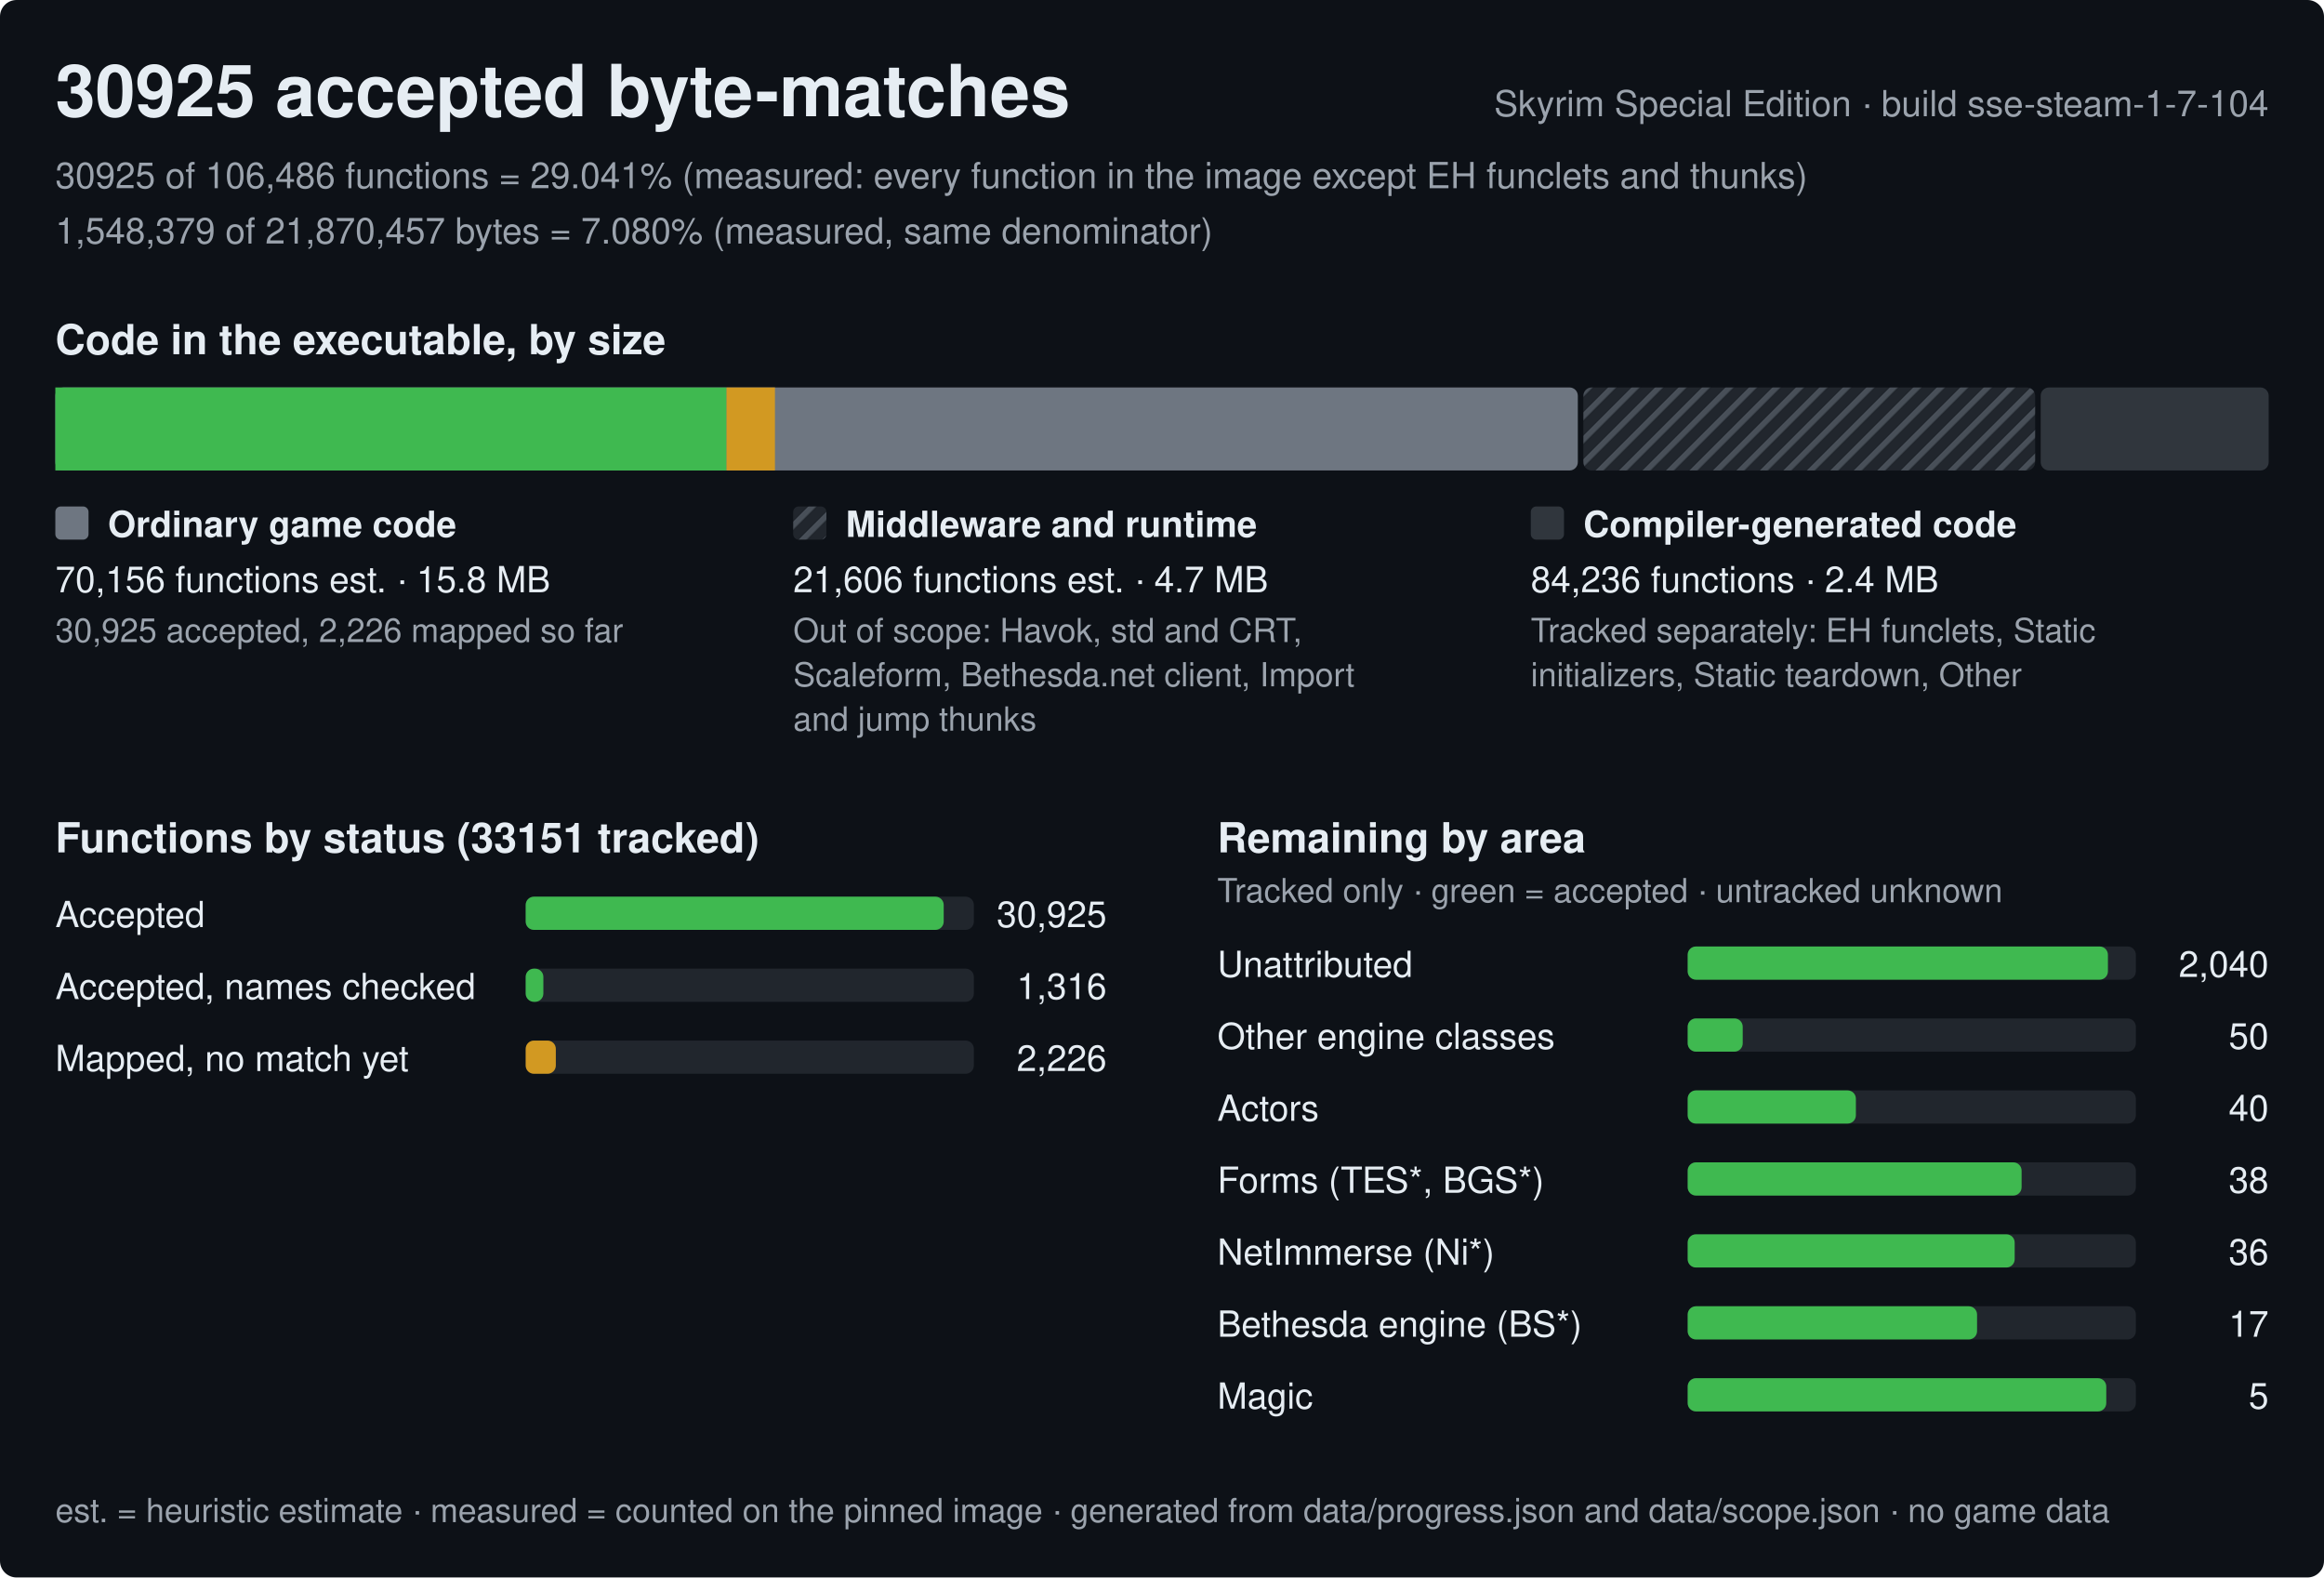
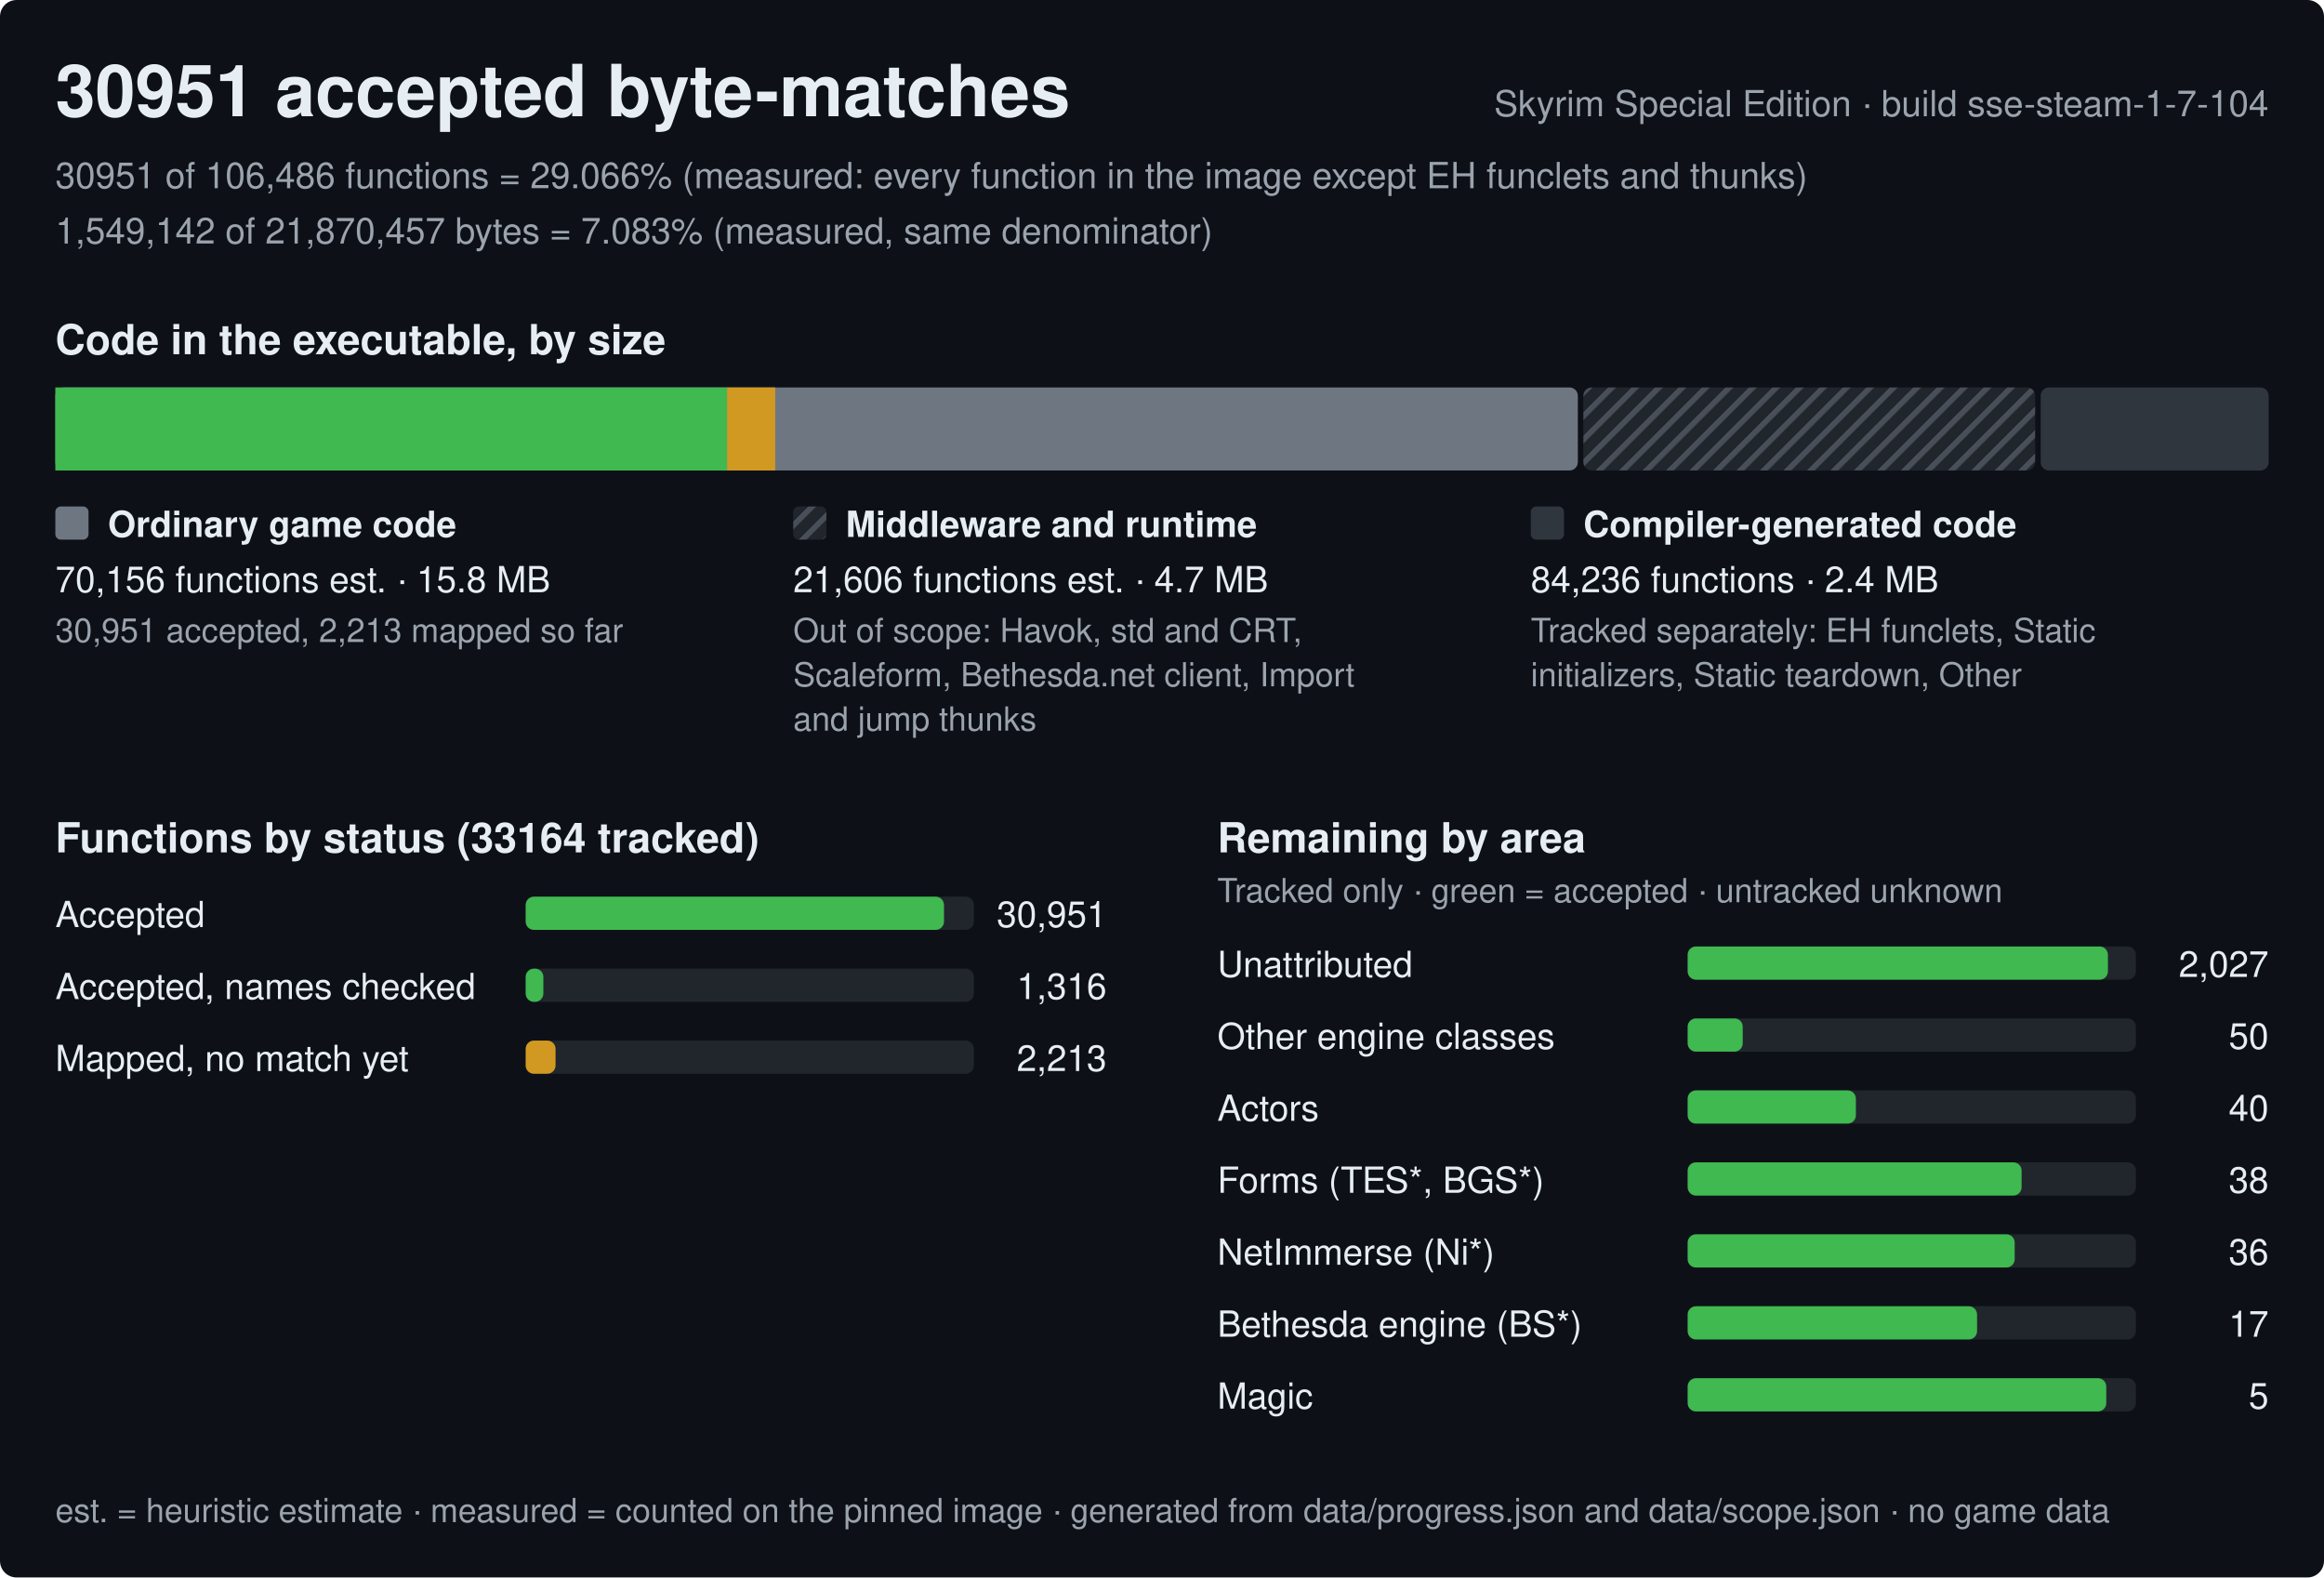
<svg xmlns="http://www.w3.org/2000/svg" width="840" height="570" viewBox="0 0 840 570" role="img" aria-label="Progress of the Skyrim Special Edition byte-matching reconstruction, build sse-steam-1-7-104">
  <style>text{font-family:-apple-system,BlinkMacSystemFont,'Segoe UI',Helvetica,Arial,sans-serif;fill:#e6edf3;white-space:pre}.h{font-size:26px;font-weight:600}.st{font-size:15px;font-weight:600}.lb{font-size:13px;font-weight:600}.bl{font-size:12px;font-weight:600;stroke:#0d1117;stroke-width:3px;paint-order:stroke;stroke-linejoin:round}.rl{font-size:13px}.fn{font-size:12px;fill:#9ba3ad}.mu{fill:#9ba3ad}</style>
  <defs>
    <pattern id="hx" width="6" height="6" patternUnits="userSpaceOnUse" patternTransform="rotate(45)">
      <rect width="6" height="6" fill="#21262d" />
      <rect width="2" height="6" fill="#484f58" />
    </pattern>
  </defs>
  <rect width="840" height="570" rx="6" fill="#0d1117" />
-   <text x="20" y="42" class="h">30925 accepted byte-matches</text>
+   <text x="20" y="42" class="h">30951 accepted byte-matches</text>
  <text x="820" y="42" class="rl mu" text-anchor="end">Skyrim Special Edition · build sse-steam-1-7-104</text>
-   <text x="20" y="68" class="rl mu">30925 of 106,486 functions = 29.041% (measured: every function in the image except EH funclets and thunks)</text>
-   <text x="20" y="88" class="rl mu">1,548,379 of 21,870,457 bytes = 7.080% (measured, same denominator)</text>
+   <text x="20" y="68" class="rl mu">30951 of 106,486 functions = 29.066% (measured: every function in the image except EH funclets and thunks)</text>
+   <text x="20" y="88" class="rl mu">1,549,142 of 21,870,457 bytes = 7.083% (measured, same denominator)</text>
  <text x="20" y="128" class="st">Code in the executable, by size</text>
  <rect x="20" y="140" width="550.3" height="30" rx="3" fill="#6e7681" />
-   <rect x="20" y="140" width="242.6" height="30" fill="#3fb950" />
-   <rect x="262.6" y="140" width="17.5" height="30" fill="#d29922" />
+   <rect x="20" y="140" width="242.8" height="30" fill="#3fb950" />
+   <rect x="262.8" y="140" width="17.4" height="30" fill="#d29922" />
  <rect x="572.3" y="140" width="163.3" height="30" rx="3" fill="url(#hx)" />
  <rect x="737.6" y="140" width="82.4" height="30" rx="3" fill="#30363d" />
  <rect x="20" y="183" width="12" height="12" rx="2" fill="#6e7681" />
  <text x="39" y="194" class="lb">Ordinary game code</text>
  <text x="20" y="214" class="rl">70,156 functions est. · 15.8 MB</text>
-   <text x="20" y="232" class="fn">30,925 accepted, 2,226 mapped so far</text>
+   <text x="20" y="232" class="fn">30,951 accepted, 2,213 mapped so far</text>
  <rect x="286.7" y="183" width="12" height="12" rx="2" fill="url(#hx)" />
  <text x="305.7" y="194" class="lb">Middleware and runtime</text>
  <text x="286.7" y="214" class="rl">21,606 functions est. · 4.7 MB</text>
  <text x="286.7" y="232" class="fn">Out of scope: Havok, std and CRT,</text>
  <text x="286.7" y="248" class="fn">Scaleform, Bethesda.net client, Import</text>
  <text x="286.7" y="264" class="fn">and jump thunks</text>
  <rect x="553.3" y="183" width="12" height="12" rx="2" fill="#30363d" />
  <text x="572.3" y="194" class="lb">Compiler-generated code</text>
  <text x="553.3" y="214" class="rl">84,236 functions · 2.4 MB</text>
  <text x="553.3" y="232" class="fn">Tracked separately: EH funclets, Static</text>
  <text x="553.3" y="248" class="fn">initializers, Static teardown, Other</text>
-   <text x="20" y="308" class="st">Functions by status (33151 tracked)</text>
+   <text x="20" y="308" class="st">Functions by status (33164 tracked)</text>
  <text x="20" y="335" class="rl">Accepted</text>
  <rect x="190" y="324" width="162.0" height="12" rx="3" fill="#21262d" />
-   <rect x="190" y="324" width="151.1" height="12" rx="3" fill="#3fb950" />
-   <text x="400.0" y="335" class="rl" text-anchor="end">30,925</text>
+   <rect x="190" y="324" width="151.2" height="12" rx="3" fill="#3fb950" />
+   <text x="400.0" y="335" class="rl" text-anchor="end">30,951</text>
  <text x="20" y="361" class="rl">Accepted, names checked</text>
  <rect x="190" y="350" width="162.0" height="12" rx="3" fill="#21262d" />
  <rect x="190" y="350" width="6.4" height="12" rx="3" fill="#3fb950" />
  <text x="400.0" y="361" class="rl" text-anchor="end">1,316</text>
  <text x="20" y="387" class="rl">Mapped, no match yet</text>
  <rect x="190" y="376" width="162.0" height="12" rx="3" fill="#21262d" />
-   <rect x="190" y="376" width="10.9" height="12" rx="3" fill="#d29922" />
-   <text x="400.0" y="387" class="rl" text-anchor="end">2,226</text>
+   <rect x="190" y="376" width="10.8" height="12" rx="3" fill="#d29922" />
+   <text x="400.0" y="387" class="rl" text-anchor="end">2,213</text>
  <text x="440.0" y="308" class="st">Remaining by area</text>
  <text x="440.0" y="326" class="fn">Tracked only · green = accepted · untracked unknown</text>
  <text x="440.0" y="353" class="rl">Unattributed</text>
  <rect x="610.0" y="342" width="162.0" height="12" rx="3" fill="#21262d" />
  <rect x="610.0" y="342" width="151.9" height="12" rx="3" fill="#3fb950" />
-   <text x="820.0" y="353" class="rl" text-anchor="end">2,040</text>
+   <text x="820.0" y="353" class="rl" text-anchor="end">2,027</text>
  <text x="440.0" y="379" class="rl">Other engine classes</text>
  <rect x="610.0" y="368" width="162.0" height="12" rx="3" fill="#21262d" />
  <rect x="610.0" y="368" width="19.9" height="12" rx="3" fill="#3fb950" />
  <text x="820.0" y="379" class="rl" text-anchor="end">50</text>
  <text x="440.0" y="405" class="rl">Actors</text>
  <rect x="610.0" y="394" width="162.0" height="12" rx="3" fill="#21262d" />
  <rect x="610.0" y="394" width="60.8" height="12" rx="3" fill="#3fb950" />
  <text x="820.0" y="405" class="rl" text-anchor="end">40</text>
  <text x="440.0" y="431" class="rl">Forms (TES*, BGS*)</text>
  <rect x="610.0" y="420" width="162.0" height="12" rx="3" fill="#21262d" />
  <rect x="610.0" y="420" width="120.7" height="12" rx="3" fill="#3fb950" />
  <text x="820.0" y="431" class="rl" text-anchor="end">38</text>
  <text x="440.0" y="457" class="rl">NetImmerse (Ni*)</text>
  <rect x="610.0" y="446" width="162.0" height="12" rx="3" fill="#21262d" />
  <rect x="610.0" y="446" width="118.2" height="12" rx="3" fill="#3fb950" />
  <text x="820.0" y="457" class="rl" text-anchor="end">36</text>
  <text x="440.0" y="483" class="rl">Bethesda engine (BS*)</text>
  <rect x="610.0" y="472" width="162.0" height="12" rx="3" fill="#21262d" />
  <rect x="610.0" y="472" width="104.6" height="12" rx="3" fill="#3fb950" />
  <text x="820.0" y="483" class="rl" text-anchor="end">17</text>
  <text x="440.0" y="509" class="rl">Magic</text>
  <rect x="610.0" y="498" width="162.0" height="12" rx="3" fill="#21262d" />
  <rect x="610.0" y="498" width="151.3" height="12" rx="3" fill="#3fb950" />
  <text x="820.0" y="509" class="rl" text-anchor="end">5</text>
  <text x="20" y="550" class="fn">est. = heuristic estimate · measured = counted on the pinned image · generated from data/progress.json and data/scope.json · no game data</text>
</svg>
